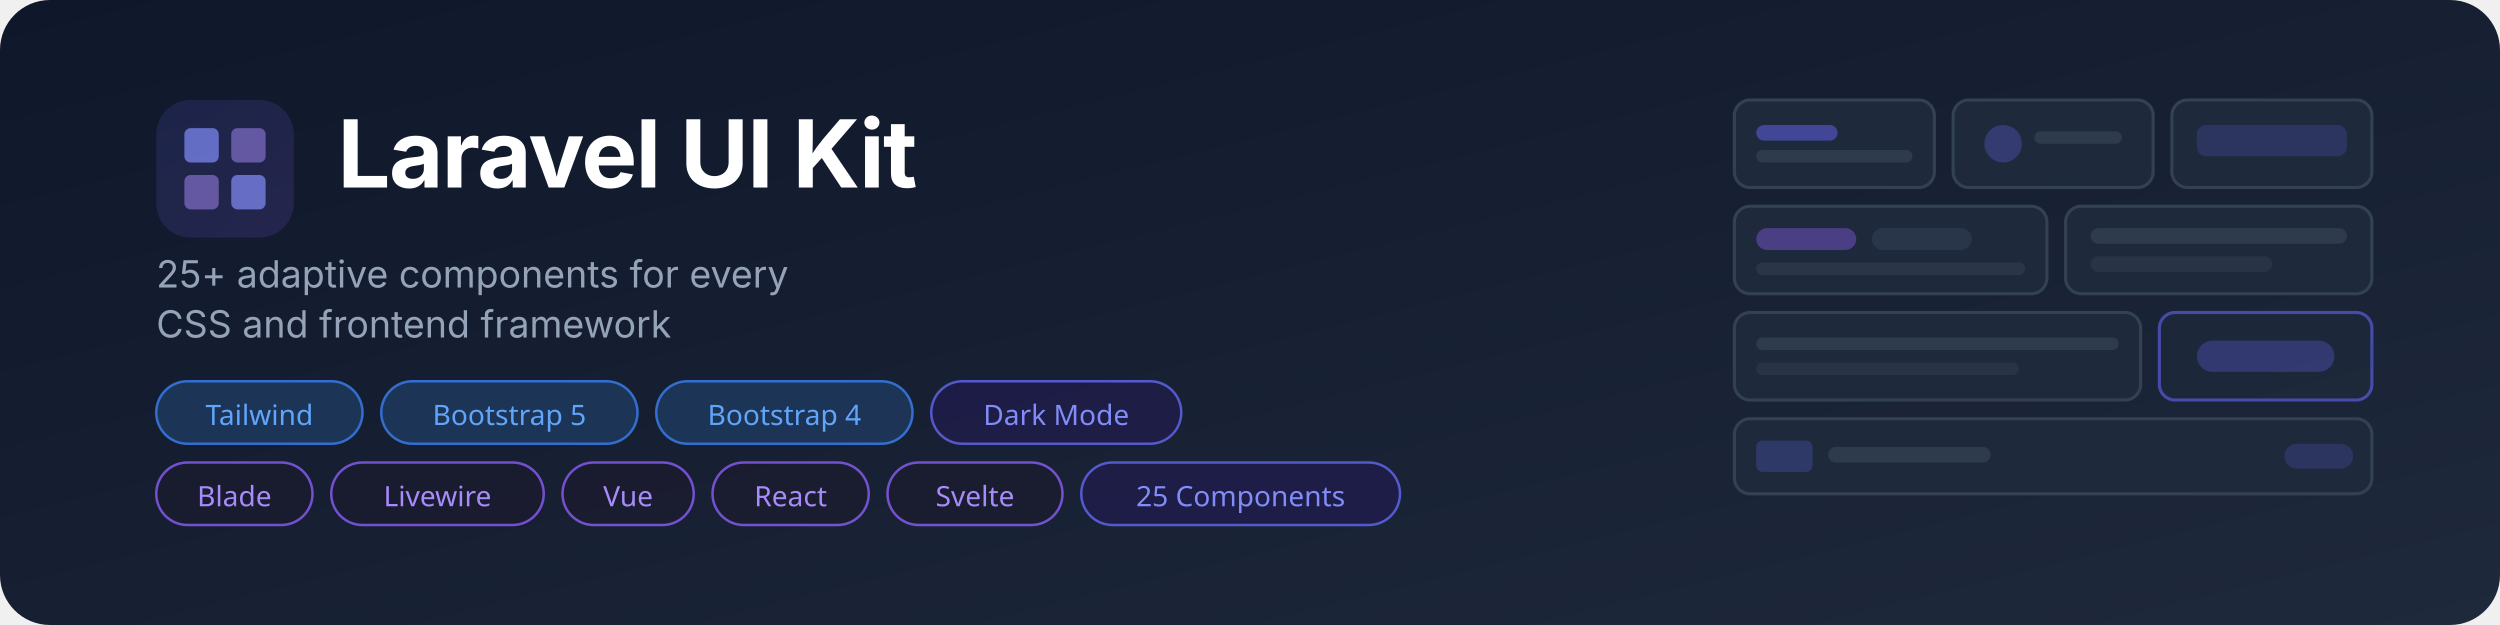
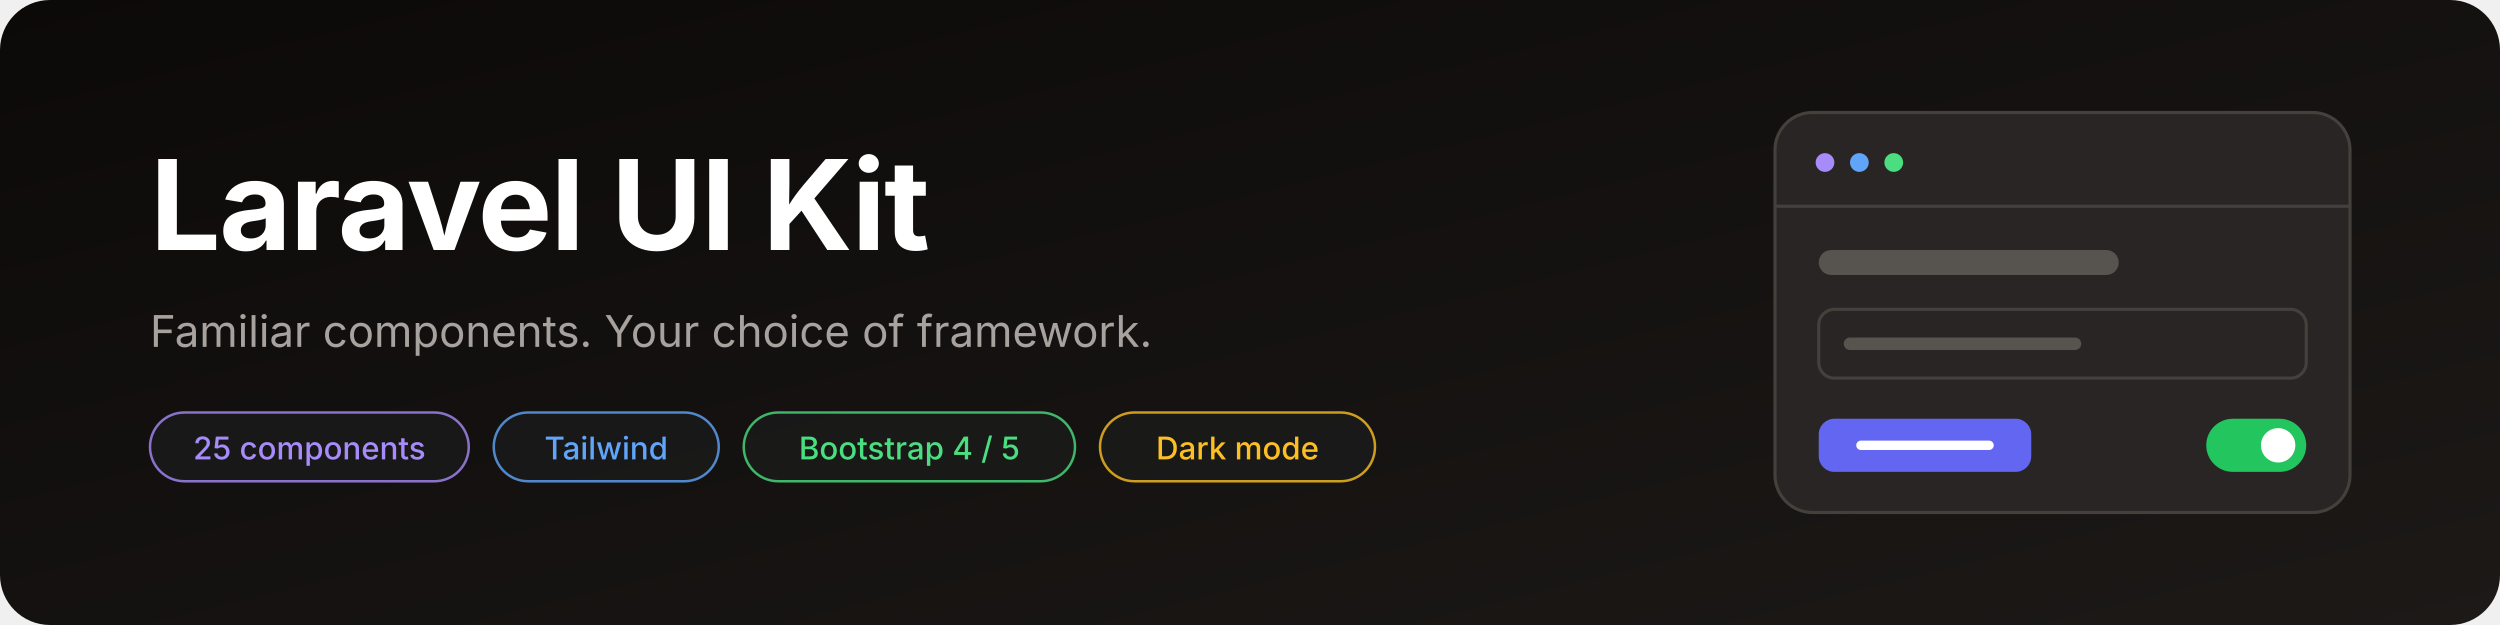
- <svg xmlns="http://www.w3.org/2000/svg" fill="none" viewBox="0 0 800 200">
-   <linearGradient id="a" x1="0%" x2="100%" y1="0%" y2="100%">
-     <stop offset="0" stop-color="#0f172a" />
-     <stop offset="1" stop-color="#1e293b" />
-   </linearGradient>
-   <linearGradient id="b" x1="0%" x2="100%" y1="0%" y2="100%">
-     <stop offset="0" stop-color="#6366f1" />
-     <stop offset="1" stop-color="#8b5cf6" />
-   </linearGradient>
-   <rect fill="url(#a)" height="200" rx="16" width="800" />
-   <rect fill="#1e293b" height="28" rx="5" stroke="#334155" width="64" x="555" y="32" />
-   <rect fill="#6366f1" height="5" opacity=".5" rx="2.5" width="26" x="562" y="40" />
-   <rect fill="#475569" height="4" opacity=".4" rx="2" width="50" x="562" y="48" />
-   <rect fill="#1e293b" height="28" rx="5" stroke="#334155" width="64" x="625" y="32" />
-   <circle cx="641" cy="46" fill="#6366f1" opacity=".3" r="6" />
-   <rect fill="#475569" height="4" opacity=".4" rx="2" width="28" x="651" y="42" />
-   <rect fill="#1e293b" height="28" rx="5" stroke="#334155" width="64" x="695" y="32" />
-   <rect fill="#6366f1" height="10" opacity=".2" rx="3" width="48" x="703" y="40" />
-   <rect fill="#1e293b" height="28" rx="5" stroke="#334155" width="100" x="555" y="66" />
-   <rect fill="#8b5cf6" height="7" opacity=".4" rx="3.5" width="32" x="562" y="73" />
-   <rect fill="#334155" height="7" opacity=".5" rx="3.5" width="32" x="599" y="73" />
-   <rect fill="#475569" height="4" opacity=".3" rx="2" width="86" x="562" y="84" />
-   <rect fill="#1e293b" height="28" rx="5" stroke="#334155" width="98" x="661" y="66" />
-   <rect fill="#475569" height="5" opacity=".4" rx="2.5" width="82" x="669" y="73" />
-   <rect fill="#475569" height="5" opacity=".25" rx="2.5" width="58" x="669" y="82" />
-   <rect fill="#1e293b" height="28" rx="5" stroke="#334155" width="130" x="555" y="100" />
-   <rect fill="#475569" height="4" opacity=".4" rx="2" width="116" x="562" y="108" />
-   <rect fill="#475569" height="4" opacity=".25" rx="2" width="84" x="562" y="116" />
-   <rect fill="#1e293b" height="28" opacity=".6" rx="5" stroke="#6366f1" width="68" x="691" y="100" />
-   <rect fill="#6366f1" height="10" opacity=".3" rx="5" width="44" x="703" y="109" />
-   <rect fill="#1e293b" height="24" rx="5" stroke="#334155" width="204" x="555" y="134" />
-   <rect fill="#6366f1" height="10" opacity=".25" rx="2" width="18" x="562" y="141" />
-   <rect fill="#475569" height="5" opacity=".4" rx="2.5" width="52" x="585" y="143" />
-   <rect fill="#6366f1" height="8" opacity=".2" rx="4" width="22" x="731" y="142" />
-   <g transform="translate(50 32)">
-     <rect fill="url(#b)" height="44" opacity=".15" rx="11" width="44" />
-     <rect fill="#818cf8" height="11" opacity=".7" rx="2" width="11" x="9" y="9" />
-     <rect fill="#a78bfa" height="11" opacity=".5" rx="2" width="11" x="24" y="9" />
-     <rect fill="#a78bfa" height="11" opacity=".5" rx="2" width="11" x="9" y="24" />
-     <rect fill="#818cf8" height="11" opacity=".7" rx="2" width="11" x="24" y="24" />
+ <svg xmlns="http://www.w3.org/2000/svg" viewBox="0 0 800 200" fill="none" role="img" aria-labelledby="title description">
+   <defs>
+     <linearGradient id="background" x2="1" y2="1">
+       <stop stop-color="#0c0a09" />
+       <stop offset="1" stop-color="#1c1917" />
+     </linearGradient>
+   </defs>
+   <rect width="800" height="200" rx="16" fill="url(#background)" />
+   <g font-family="system-ui, -apple-system, 'Segoe UI', sans-serif">
+     <text x="48" y="80" fill="#fff" font-size="40" font-weight="700" letter-spacing="-.5">Laravel UI Kit</text>
+     <text x="48" y="111" fill="#a8a29e" font-size="14">Familiar components. Your choice of framework.</text>
+     <rect x="48" y="132" width="102" height="22" rx="11" fill="#1a1a1a" stroke="#a78bfa" stroke-width=".8" opacity=".8" />
+     <text x="99" y="147" fill="#a78bfa" font-size="10" font-weight="500" text-anchor="middle">25 components</text>
+     <rect x="158" y="132" width="72" height="22" rx="11" fill="#1a1a1a" stroke="#60a5fa" stroke-width=".8" opacity=".8" />
+     <text x="194" y="147" fill="#60a5fa" font-size="10" font-weight="500" text-anchor="middle">Tailwind</text>
+     <rect x="238" y="132" width="106" height="22" rx="11" fill="#1a1a1a" stroke="#4ade80" stroke-width=".8" opacity=".8" />
+     <text x="291" y="147" fill="#4ade80" font-size="10" font-weight="500" text-anchor="middle">Bootstrap 4 / 5</text>
+     <rect x="352" y="132" width="88" height="22" rx="11" fill="#1a1a1a" stroke="#fbbf24" stroke-width=".8" opacity=".8" />
+     <text x="396" y="147" fill="#fbbf24" font-size="10" font-weight="500" text-anchor="middle">Dark mode</text>
  </g>
-   <g font-family="system-ui, -apple-system, 'Segoe UI', sans-serif">
-     <text fill="#fff" font-size="30" font-weight="700" letter-spacing="-.5" x="108" y="60">Laravel UI Kit</text>
-     <g fill="#94a3b8" font-size="12">
-       <text x="50" y="92">25+ adaptive components for every</text>
-       <text x="50" y="108">CSS and frontend framework</text>
-     </g>
-   </g>
-   <g transform="translate(50 122)">
-     <rect fill="#1e3a5f" height="20" opacity=".8" rx="10" stroke="#3b82f6" stroke-width=".8" width="66" />
-     <text fill="#60a5fa" font-family="system-ui, sans-serif" font-size="9" font-weight="500" text-anchor="middle" x="33" y="14">Tailwind</text>
-     <rect fill="#1e3a5f" height="20" opacity=".8" rx="10" stroke="#3b82f6" stroke-width=".8" width="82" x="72" />
-     <text fill="#60a5fa" font-family="system-ui, sans-serif" font-size="9" font-weight="500" text-anchor="middle" x="113" y="14">Bootstrap 5</text>
-     <rect fill="#1e3a5f" height="20" opacity=".8" rx="10" stroke="#3b82f6" stroke-width=".8" width="82" x="160" />
-     <text fill="#60a5fa" font-family="system-ui, sans-serif" font-size="9" font-weight="500" text-anchor="middle" x="201" y="14">Bootstrap 4</text>
-     <rect fill="#1e1b4b" height="20" opacity=".8" rx="10" stroke="#6366f1" stroke-width=".8" width="80" x="248" />
-     <text fill="#818cf8" font-family="system-ui, sans-serif" font-size="9" font-weight="500" text-anchor="middle" x="288" y="14">Dark Mode</text>
-   </g>
-   <g transform="translate(50 148)">
-     <rect fill="#1a1a2e" height="20" opacity=".8" rx="10" stroke="#8b5cf6" stroke-width=".8" width="50" />
-     <text fill="#a78bfa" font-family="system-ui, sans-serif" font-size="9" font-weight="500" text-anchor="middle" x="25" y="14">Blade</text>
-     <rect fill="#1a1a2e" height="20" opacity=".8" rx="10" stroke="#8b5cf6" stroke-width=".8" width="68" x="56" />
-     <text fill="#a78bfa" font-family="system-ui, sans-serif" font-size="9" font-weight="500" text-anchor="middle" x="90" y="14">Livewire</text>
-     <rect fill="#1a1a2e" height="20" opacity=".8" rx="10" stroke="#8b5cf6" stroke-width=".8" width="42" x="130" />
-     <text fill="#a78bfa" font-family="system-ui, sans-serif" font-size="9" font-weight="500" text-anchor="middle" x="151" y="14">Vue</text>
-     <rect fill="#1a1a2e" height="20" opacity=".8" rx="10" stroke="#8b5cf6" stroke-width=".8" width="50" x="178" />
-     <text fill="#a78bfa" font-family="system-ui, sans-serif" font-size="9" font-weight="500" text-anchor="middle" x="203" y="14">React</text>
-     <rect fill="#1a1a2e" height="20" opacity=".8" rx="10" stroke="#8b5cf6" stroke-width=".8" width="56" x="234" />
-     <text fill="#a78bfa" font-family="system-ui, sans-serif" font-size="9" font-weight="500" text-anchor="middle" x="262" y="14">Svelte</text>
-     <rect fill="#1e1b4b" height="20" opacity=".8" rx="10" stroke="#6366f1" stroke-width=".8" width="102" x="296" />
-     <text fill="#818cf8" font-family="system-ui, sans-serif" font-size="9" font-weight="500" text-anchor="middle" x="347" y="14">25 Components</text>
+   <g transform="translate(568 36)">
+     <rect width="184" height="128" rx="12" fill="#292524" stroke="#44403c" />
+     <circle cx="16" cy="16" r="3" fill="#a78bfa" />
+     <circle cx="27" cy="16" r="3" fill="#60a5fa" />
+     <circle cx="38" cy="16" r="3" fill="#4ade80" />
+     <path d="M0 30H184" stroke="#44403c" />
+     <rect x="14" y="44" width="96" height="8" rx="4" fill="#57534e" />
+     <rect x="14" y="63" width="156" height="22" rx="5" stroke="#44403c" />
+     <rect x="22" y="72" width="76" height="4" rx="2" fill="#57534e" />
+     <rect x="14" y="98" width="68" height="17" rx="5" fill="#6366f1" />
+     <rect x="26" y="105" width="44" height="3" rx="1.5" fill="#fff" />
+     <rect x="138" y="98" width="32" height="17" rx="8.5" fill="#22c55e" />
+     <circle cx="161" cy="106.5" r="5.5" fill="#fff" />
  </g>
</svg>
